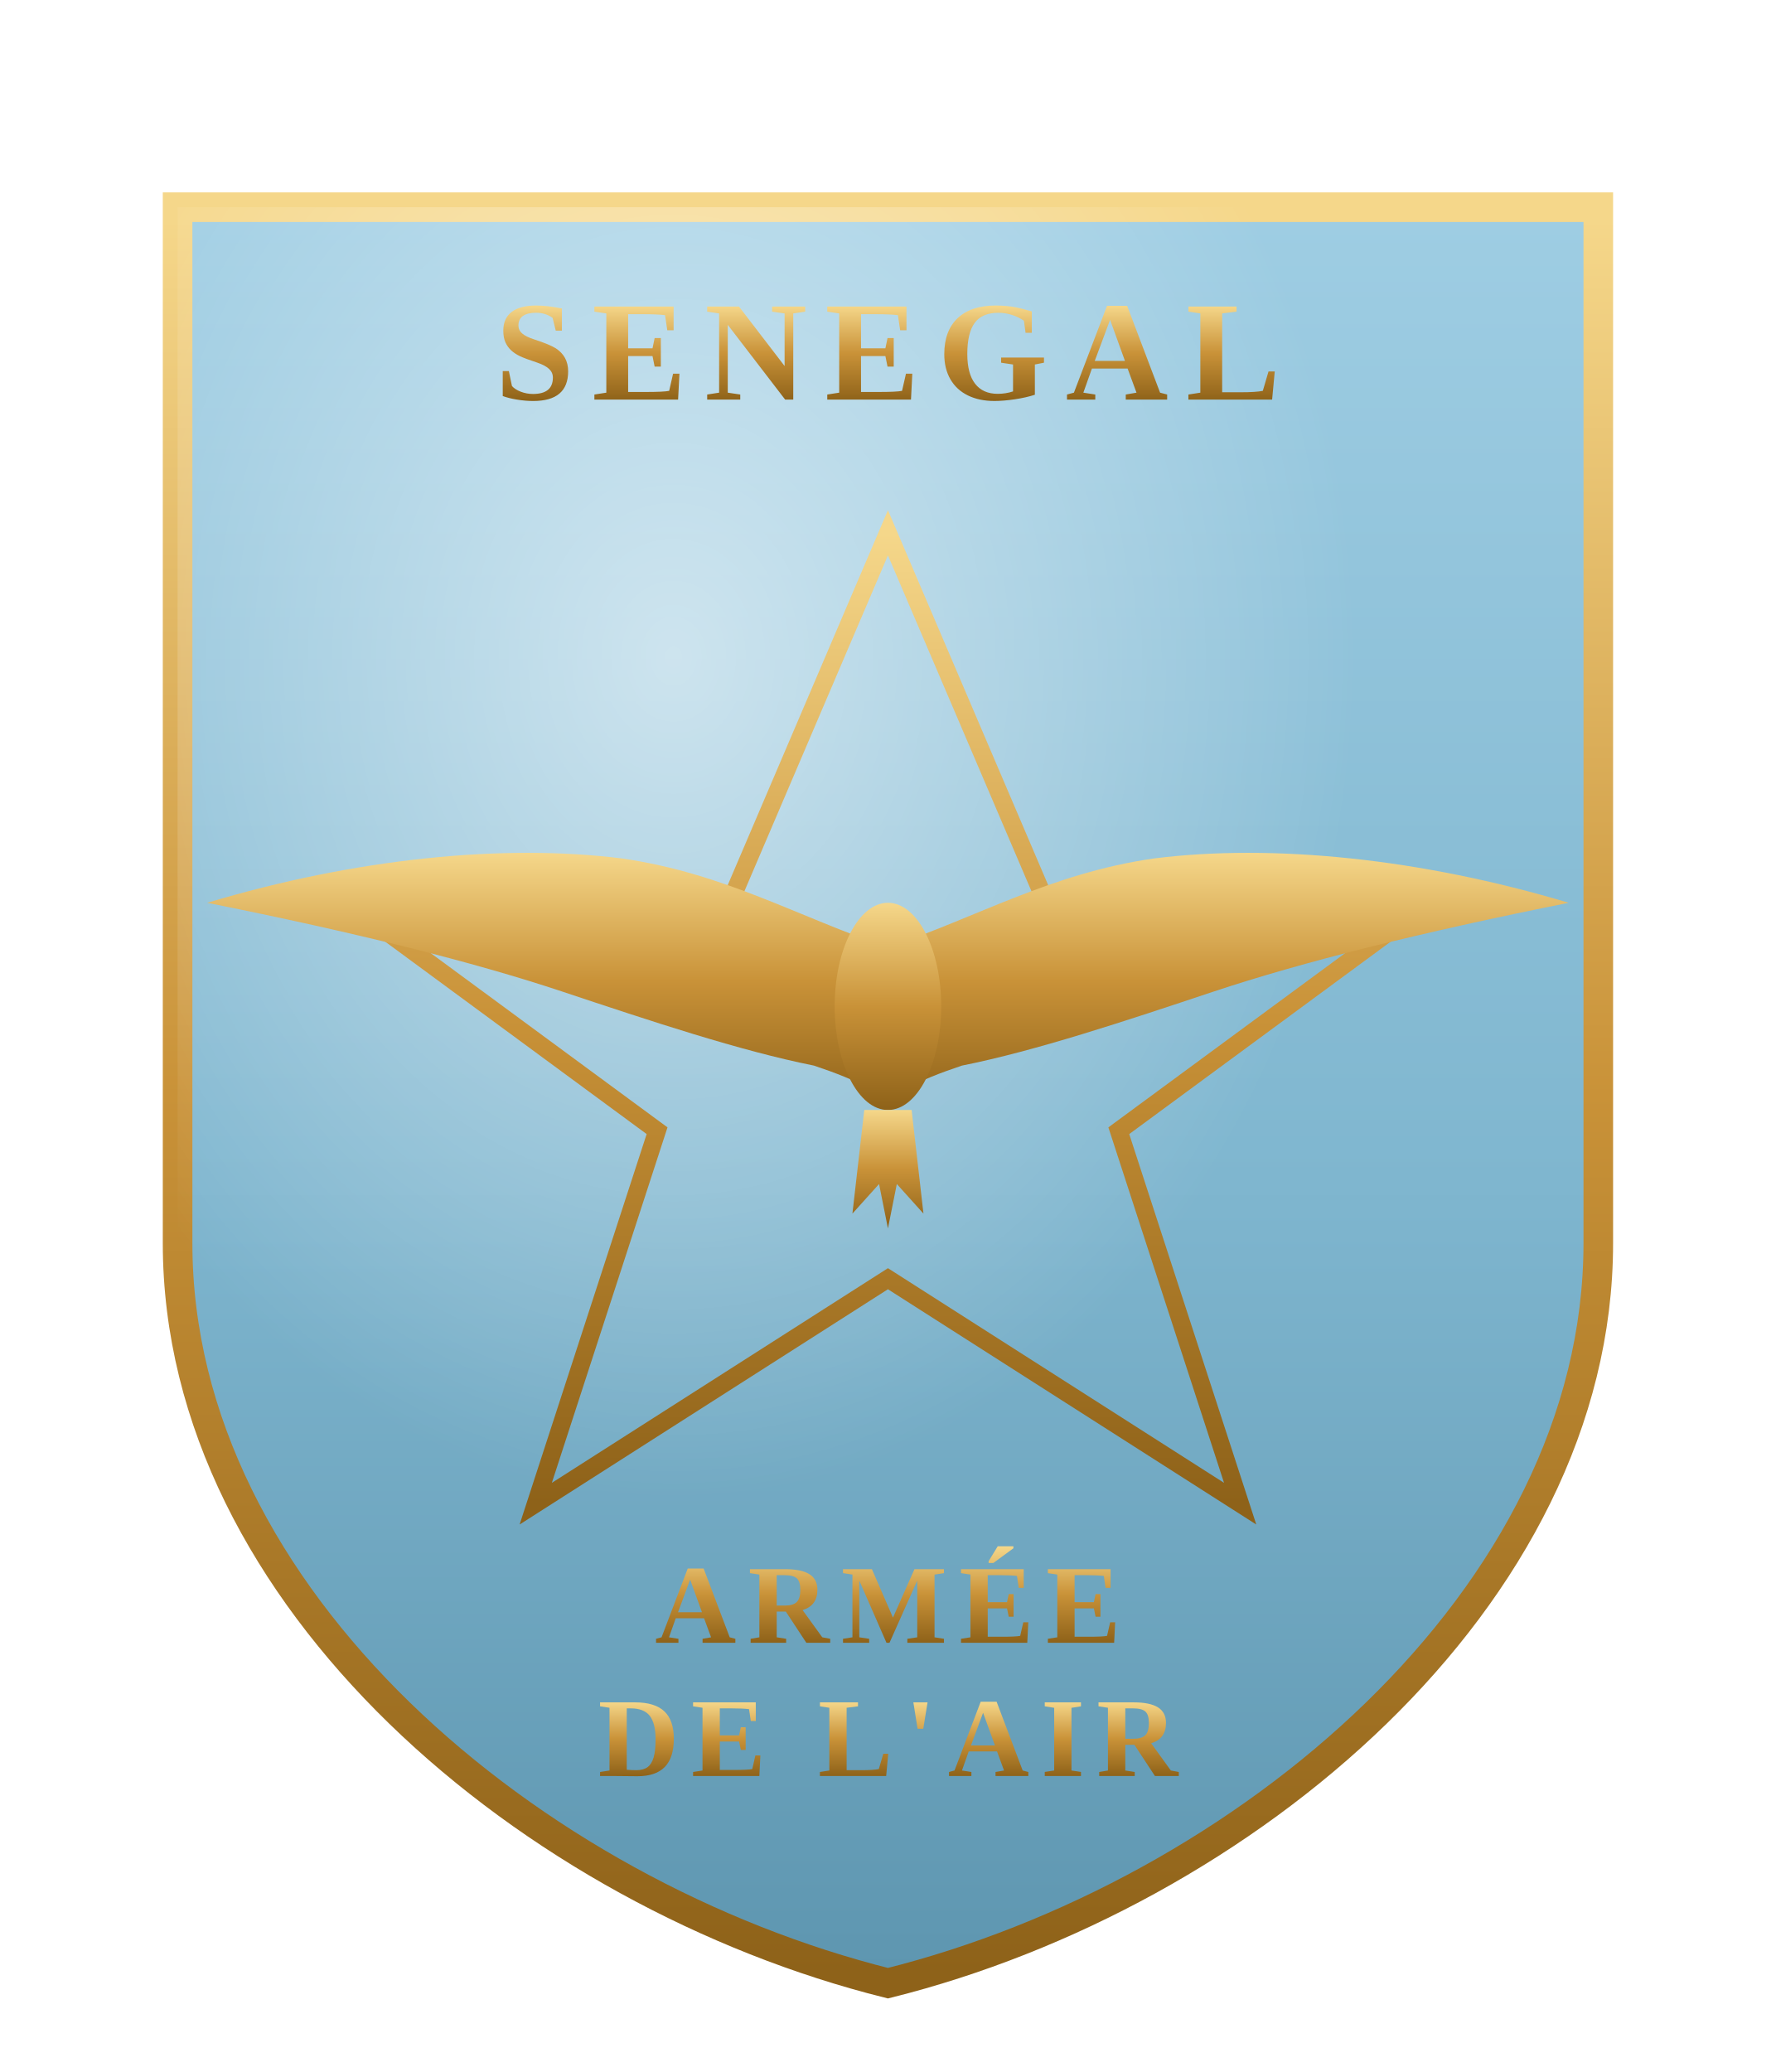
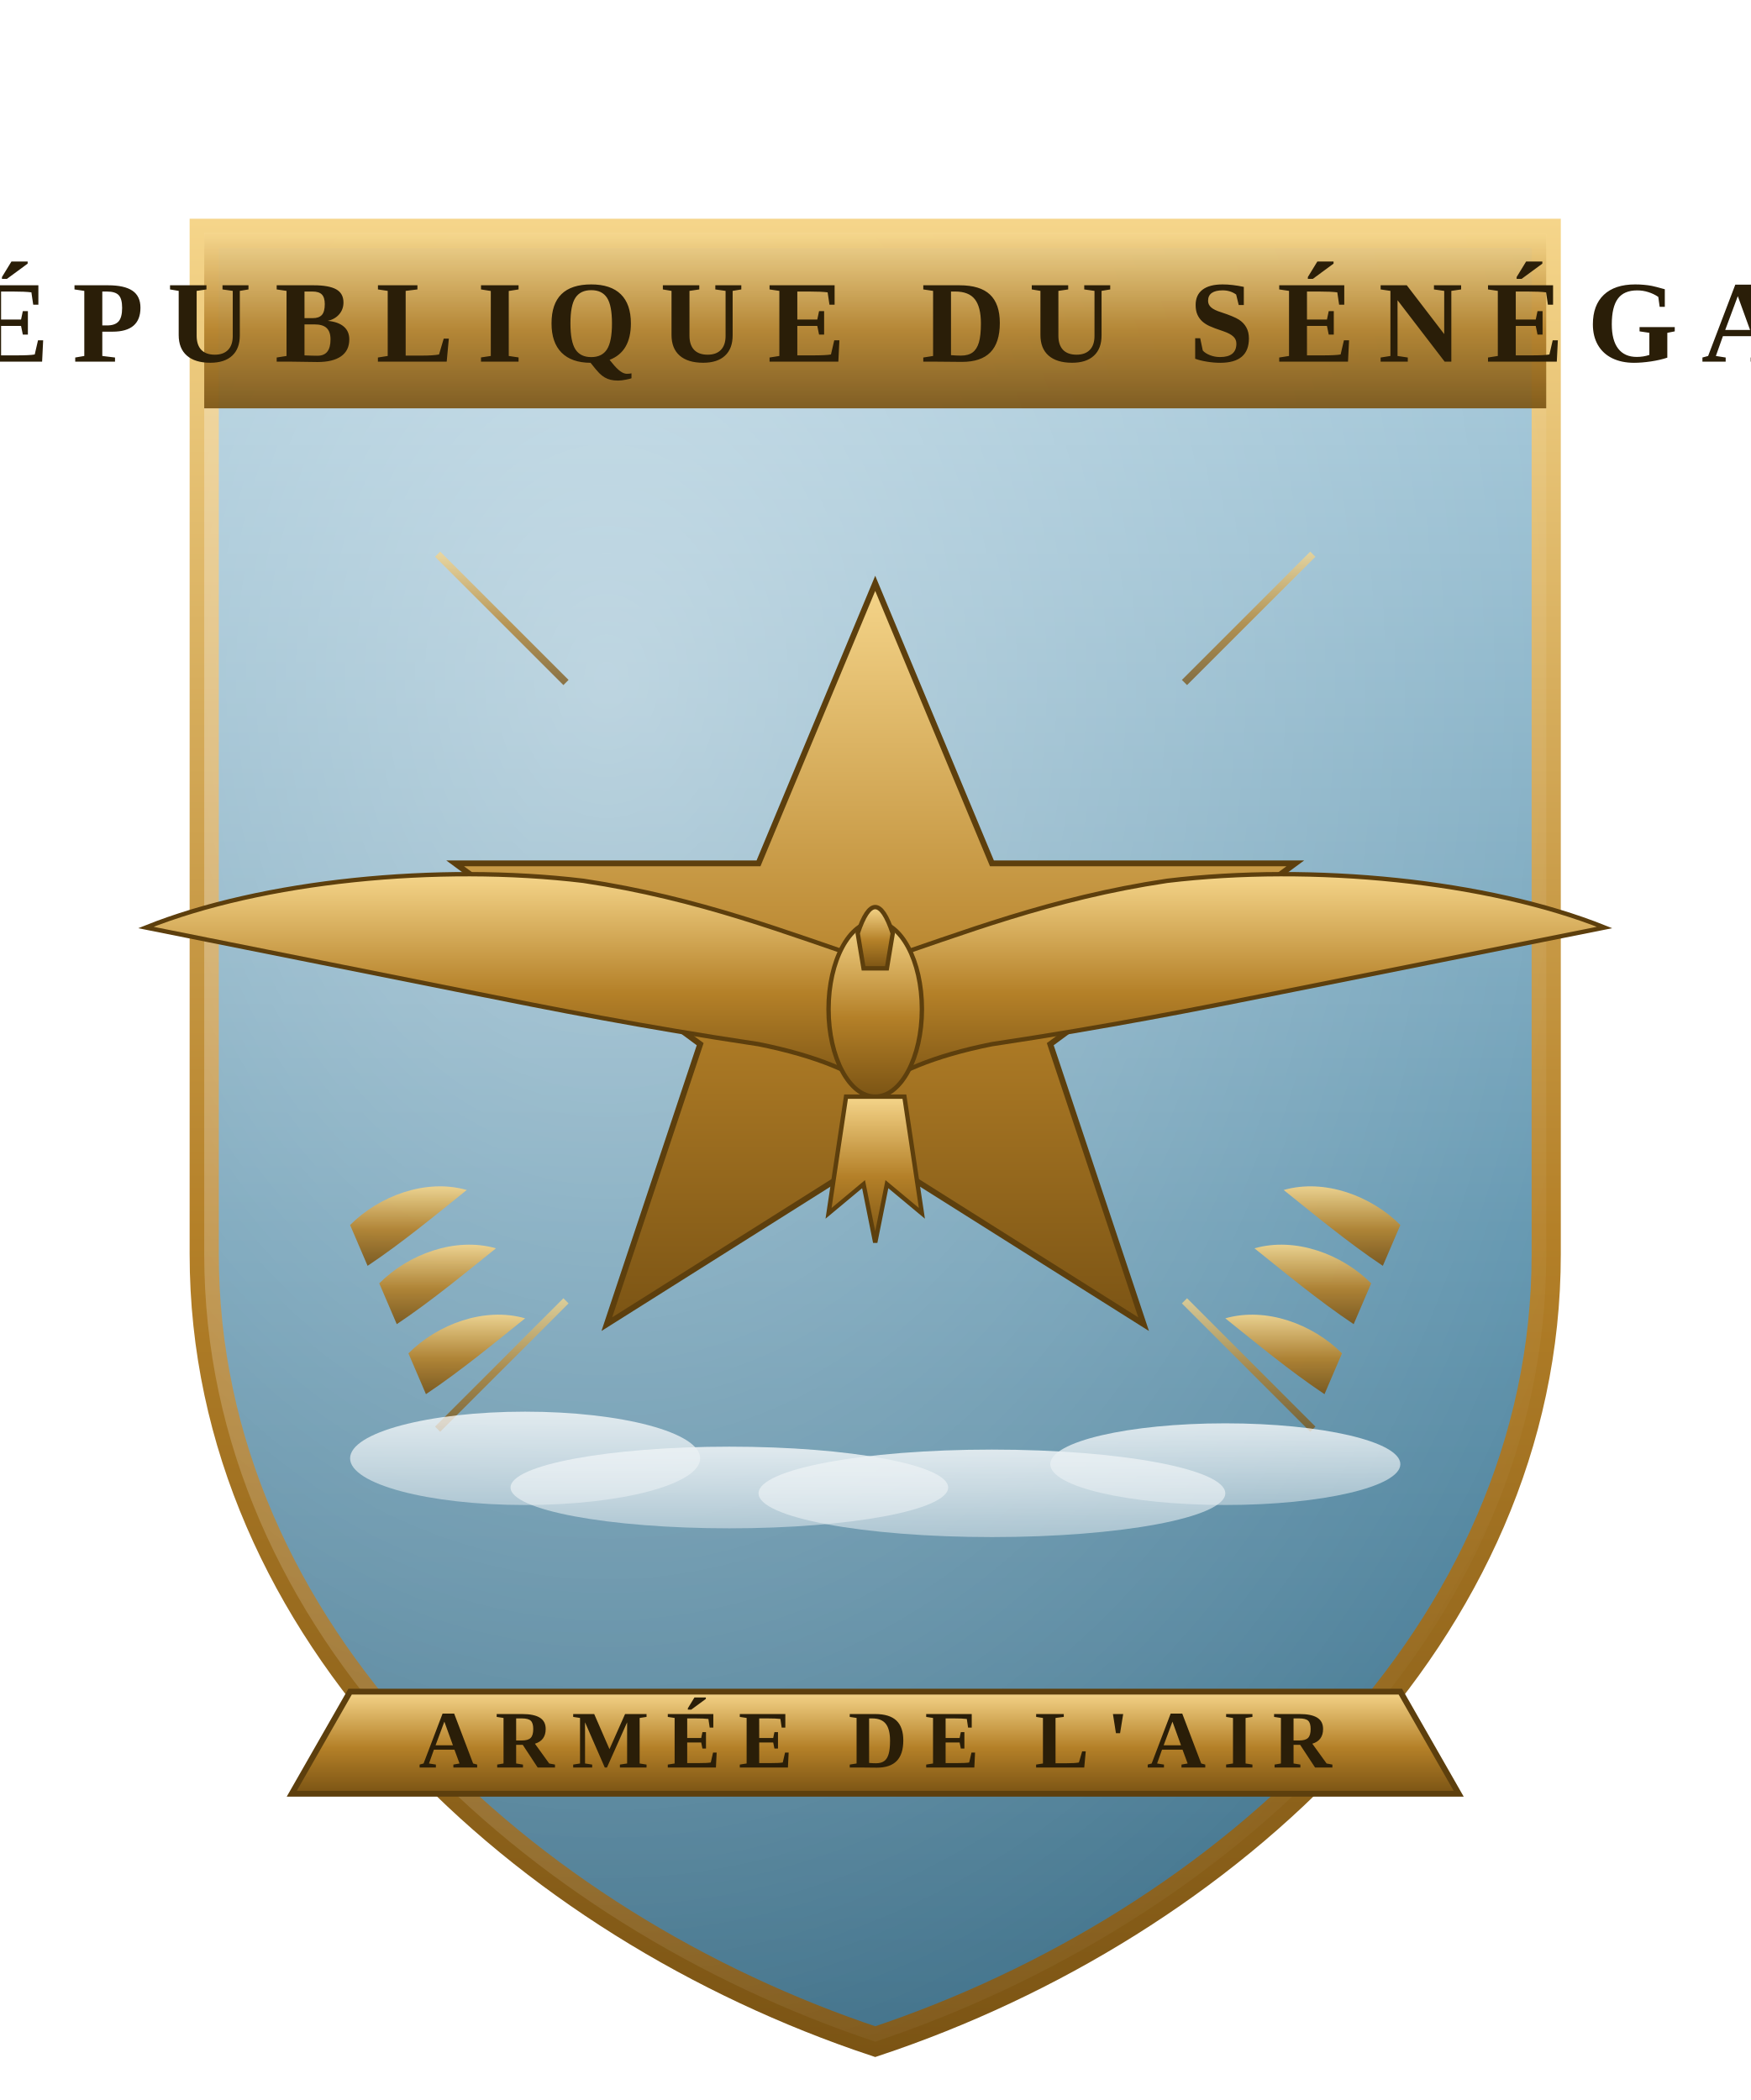
- <svg xmlns="http://www.w3.org/2000/svg" viewBox="0 0 600 700" fill="none">
+ <svg xmlns="http://www.w3.org/2000/svg" viewBox="0 0 600 720" fill="none">
  <defs>
-     <linearGradient id="shieldBlue" x1="0" y1="0" x2="0" y2="1">
-       <stop offset="0" stop-color="#9ECDE3" />
-       <stop offset="0.55" stop-color="#7FB6CF" />
-       <stop offset="1" stop-color="#5E96B0" />
+     <linearGradient id="bShield" x1="0" y1="0" x2="0" y2="1">
+       <stop offset="0" stop-color="#A9CCDD" />
+       <stop offset="0.55" stop-color="#5F94AE" />
+       <stop offset="1" stop-color="#3B6D86" />
    </linearGradient>
-     <linearGradient id="goldOld" x1="0" y1="0" x2="0" y2="1">
-       <stop offset="0" stop-color="#F5D78A" />
-       <stop offset="0.5" stop-color="#C99238" />
-       <stop offset="1" stop-color="#8E6219" />
+     <linearGradient id="bGold" x1="0" y1="0" x2="0" y2="1">
+       <stop offset="0" stop-color="#F5D58A" />
+       <stop offset="0.55" stop-color="#B48028" />
+       <stop offset="1" stop-color="#7B5414" />
    </linearGradient>
-     <radialGradient id="shieldGloss" cx="0.35" cy="0.25" r="0.8">
-       <stop offset="0" stop-color="#FFFFFF" stop-opacity=".55" />
-       <stop offset="0.6" stop-color="#FFFFFF" stop-opacity="0" />
+     <radialGradient id="bGloss" cx="0.3" cy="0.25" r="0.85">
+       <stop offset="0" stop-color="#FFFFFF" stop-opacity=".45" />
+       <stop offset="1" stop-color="#FFFFFF" stop-opacity="0" />
    </radialGradient>
+     <linearGradient id="bCloud" x1="0" y1="0" x2="0" y2="1">
+       <stop offset="0" stop-color="#FFFFFF" stop-opacity=".9" />
+       <stop offset="1" stop-color="#FFFFFF" stop-opacity=".5" />
+     </linearGradient>
  </defs>
-   <path d="M60 70 H540 V420 C540 540 420 640 300 670 C180 640 60 540 60 420 Z" fill="url(#shieldBlue)" stroke="url(#goldOld)" stroke-width="10" />
-   <path d="M60 70 H540 V420 C540 540 420 640 300 670 C180 640 60 540 60 420 Z" fill="url(#shieldGloss)" />
-   <g transform="translate(300 360)" fill="none" stroke="url(#goldOld)" stroke-width="6">
-     <polygon points="0,-180 53,-56 184,-56 78,22 119,148 0,72 -119,148 -78,22 -184,-56 -53,-56" />
+   <path d="M70 80 H530 V430 C530 560 420 660 300 700 C180 660 70 560 70 430 Z" fill="url(#bShield)" stroke="url(#bGold)" stroke-width="10" />
+   <path d="M70 80 H530 V430 C530 560 420 660 300 700 C180 660 70 560 70 430 Z" fill="url(#bGloss)" />
+   <path d="M70 80 H530 V140 H70 Z" fill="url(#bGold)" opacity=".92" />
+   <text x="300" y="124" text-anchor="middle" font-family="'Cormorant Garamond','Times New Roman',serif" font-weight="800" font-size="40" fill="#2A1E08" letter-spacing="8">RÉPUBLIQUE DU SÉNÉGAL</text>
+   <g transform="translate(300 340)">
+     <g fill="none" stroke="url(#bGold)" stroke-width="2.5" opacity=".75">
+       <line x1="0" y1="-150" x2="0" y2="-210" />
+       <line x1="0" y1="150" x2="0" y2="210" />
+       <line x1="-150" y1="0" x2="-210" y2="0" />
+       <line x1="150" y1="0" x2="210" y2="0" />
+       <line x1="-106" y1="-106" x2="-150" y2="-150" />
+       <line x1="106" y1="-106" x2="150" y2="-150" />
+       <line x1="-106" y1="106" x2="-150" y2="150" />
+       <line x1="106" y1="106" x2="150" y2="150" />
+     </g>
+     <polygon points="0,-140 40,-44 144,-44 60,18 92,114 0,56 -92,114 -60,18 -144,-44 -40,-44" fill="url(#bGold)" stroke="#5D3F0D" stroke-width="2" />
  </g>
-   <g transform="translate(300 320)" fill="url(#goldOld)">
-     <path d="M0,0              C-30,-10 -55,-25 -90,-30              C-130,-35 -180,-30 -230,-15              C-180,-5 -140,5 -110,15              C-80,25 -50,35 -25,40              C-10,45 0,50 0,55              C0,50 10,45 25,40              C50,35 80,25 110,15              C140,5 180,-5 230,-15              C180,-30 130,-35 90,-30              C55,-25 30,-10 0,0 Z" />
-     <ellipse cx="0" cy="20" rx="18" ry="35" />
-     <path d="M-8,55 L-12,90 L-3,80 L0,95 L3,80 L12,90 L8,55 Z" />
+   <g transform="translate(300 330)" fill="url(#bGold)" stroke="#5D3F0D" stroke-width="1.5">
+     <path d="M0,0              C-30,-10 -60,-22 -100,-28              C-150,-34 -210,-28 -250,-12              C-210,-4 -170,4 -140,10              C-110,16 -80,22 -40,28              C-20,32 -6,38 0,44              C6,38 20,32 40,28              C80,22 110,16 140,10              C170,4 210,-4 250,-12              C210,-28 150,-34 100,-28              C60,-22 30,-10 0,0 Z" />
+     <ellipse cx="0" cy="16" rx="16" ry="30" />
+     <path d="M-6,-10 C-2,-22 2,-22 6,-10 L4,2 L-4,2 Z" />
+     <path d="M-10,46 L-16,86 L-4,76 L0,96 L4,76 L16,86 L10,46 Z" />
  </g>
-   <text x="300" y="135" text-anchor="middle" font-family="'Cormorant Garamond','Times New Roman',serif" font-weight="700" font-size="48" fill="url(#goldOld)" letter-spacing="6">SENEGAL</text>
-   <text x="300" y="555" text-anchor="middle" font-family="'Cormorant Garamond','Times New Roman',serif" font-weight="700" font-size="38" fill="url(#goldOld)" letter-spacing="4">ARMÉE</text>
-   <text x="300" y="600" text-anchor="middle" font-family="'Cormorant Garamond','Times New Roman',serif" font-weight="700" font-size="38" fill="url(#goldOld)" letter-spacing="4">DE L'AIR</text>
+   <g fill="url(#bCloud)" opacity=".85">
+     <ellipse cx="180" cy="500" rx="60" ry="16" />
+     <ellipse cx="250" cy="510" rx="75" ry="14" />
+     <ellipse cx="340" cy="512" rx="80" ry="15" />
+     <ellipse cx="420" cy="502" rx="60" ry="14" />
+   </g>
+   <g>
+     <path d="M120 580 L480 580 L500 615 L100 615 Z" fill="url(#bGold)" stroke="#5D3F0D" stroke-width="2" />
+     <text x="300" y="606" text-anchor="middle" font-family="'Cormorant Garamond','Times New Roman',serif" font-weight="800" font-size="28" fill="#2A1E08" letter-spacing="6">ARMÉE DE L'AIR</text>
+   </g>
+   <g transform="translate(120 420)" fill="url(#bGold)" opacity=".9">
+     <path d="M0,0 C10,-10 26,-16 40,-12 C30,-4 18,6 6,14 Z" />
+     <path d="M10,20 C20,10 36,4 50,8 C40,16 28,26 16,34 Z" />
+     <path d="M20,44 C30,34 46,28 60,32 C50,40 38,50 26,58 Z" />
+   </g>
+   <g transform="translate(480 420) scale(-1 1)" fill="url(#bGold)" opacity=".9">
+     <path d="M0,0 C10,-10 26,-16 40,-12 C30,-4 18,6 6,14 Z" />
+     <path d="M10,20 C20,10 36,4 50,8 C40,16 28,26 16,34 Z" />
+     <path d="M20,44 C30,34 46,28 60,32 C50,40 38,50 26,58 Z" />
+   </g>
</svg>
